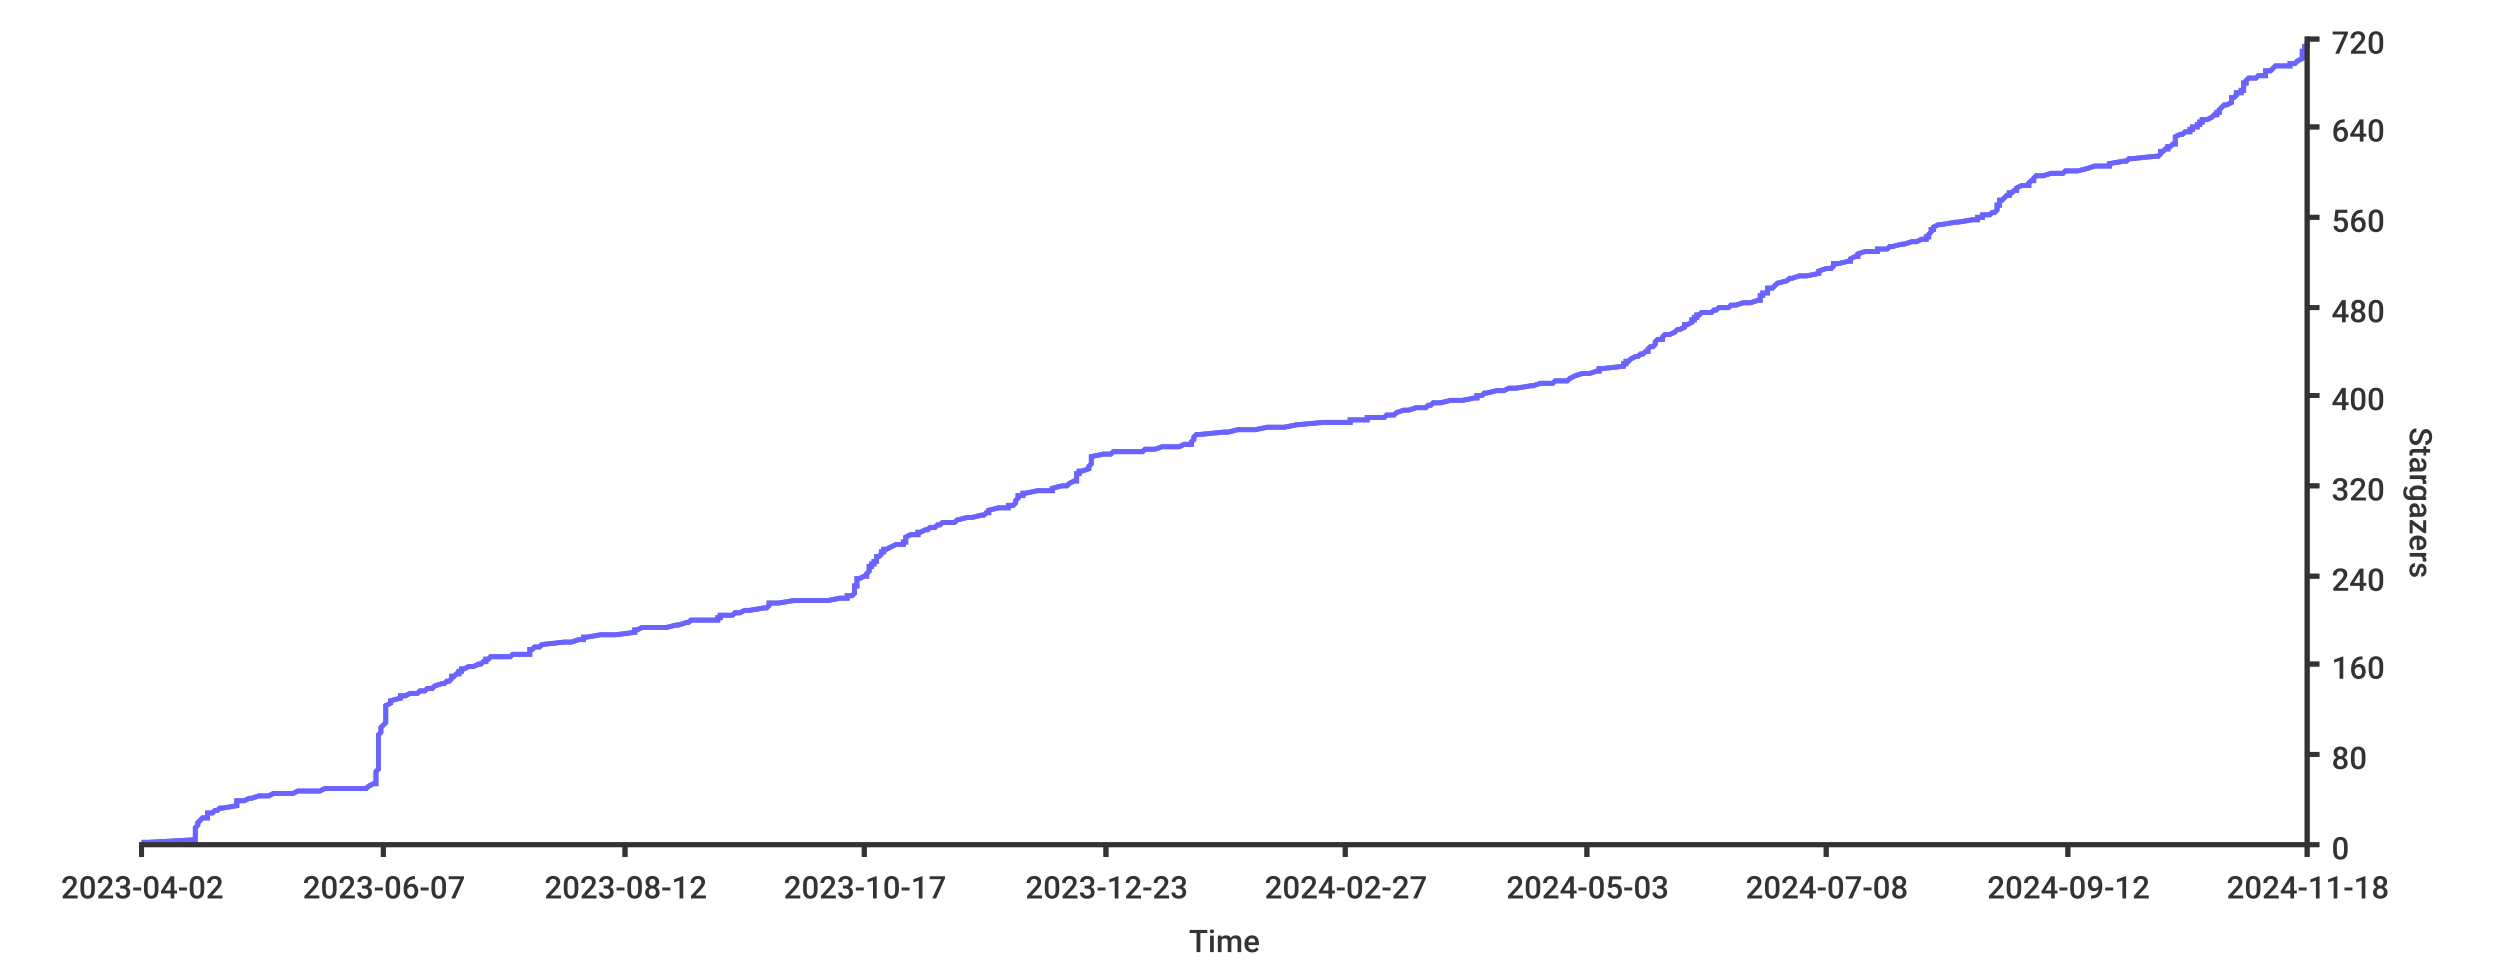
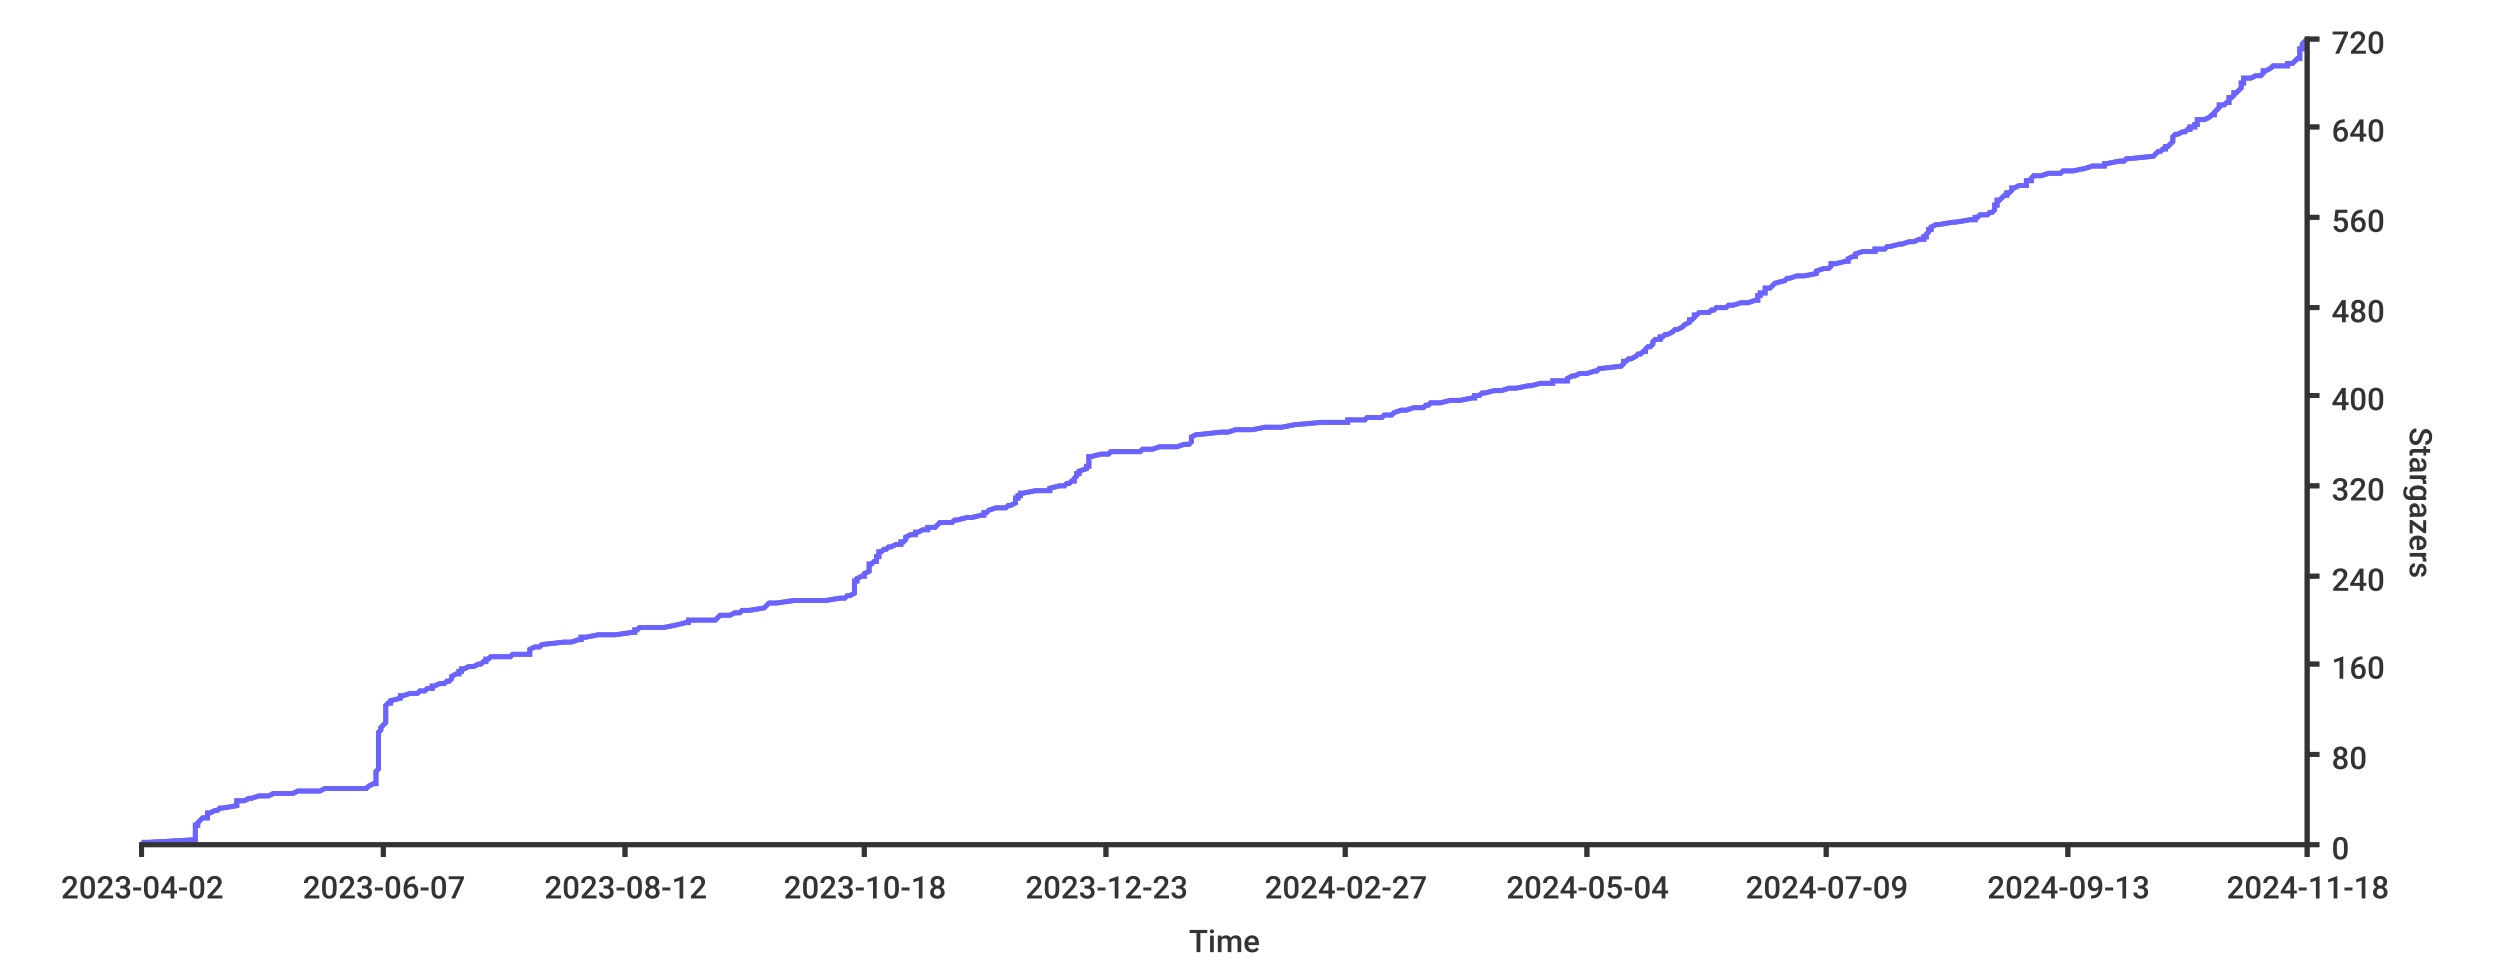
<svg xmlns="http://www.w3.org/2000/svg" width="1024px" height="400px">
  <style type="text/css">
path { fill: none; stroke: rgb(51,51,51); }
path.series { stroke: #6b63ff; }
rect.background { fill: rgb(255,255,255); stroke: none; }

text {
	stroke-width: 0;
	stroke: none;
	fill: rgba(51,51,51,1.0);
	font-size: 12.8px;
	font-family: 'Roboto Medium', sans-serif;
}
</style>
-   <rect y="0" width="1024px" height="400px" class="background" rx="8" x="0" />
+   <rect rx="8" x="0" y="0" width="1024px" height="400px" class="background" />
  <rect height="400px" class="background" rx="8" x="0" y="0" width="1024px" />
-   <path stroke-width="2" class="series" d="M 58 345 L 61 345 L 79 344 L 80 344 L 80 343 L 80 343 L 80 342 L 80 342 L 80 341 L 80 341 L 80 340 L 80 340 L 80 340 L 80 339 L 80 339 L 81 338 L 81 338 L 81 337 L 81 337 L 82 336 L 82 336 L 83 335 L 84 335 L 85 335 L 85 334 L 85 334 L 85 333 L 87 333 L 88 332 L 89 332 L 90 331 L 91 331 L 97 330 L 97 330 L 97 329 L 97 329 L 97 329 L 97 328 L 100 328 L 102 327 L 103 327 L 106 326 L 110 326 L 112 325 L 120 325 L 122 324 L 127 324 L 131 324 L 133 323 L 150 323 L 151 322 L 151 322 L 153 321 L 154 321 L 154 320 L 154 320 L 154 319 L 154 319 L 154 318 L 154 318 L 154 318 L 154 317 L 154 317 L 154 316 L 154 316 L 155 315 L 155 315 L 155 314 L 155 314 L 155 313 L 155 313 L 155 313 L 155 312 L 155 312 L 155 311 L 155 311 L 155 310 L 155 310 L 155 309 L 155 309 L 155 308 L 155 308 L 155 307 L 155 307 L 155 307 L 155 306 L 155 306 L 155 305 L 155 305 L 155 304 L 155 304 L 155 303 L 155 303 L 155 302 L 155 302 L 155 302 L 155 301 L 155 301 L 156 300 L 156 300 L 156 299 L 156 299 L 156 298 L 156 298 L 157 297 L 157 297 L 158 296 L 158 296 L 158 296 L 158 295 L 158 295 L 158 294 L 158 294 L 158 293 L 158 293 L 158 292 L 158 292 L 158 291 L 158 291 L 158 291 L 158 290 L 158 290 L 158 289 L 158 289 L 160 288 L 160 288 L 160 287 L 160 287 L 164 286 L 164 286 L 164 285 L 166 285 L 166 285 L 168 284 L 171 284 L 172 283 L 174 283 L 175 282 L 177 282 L 178 281 L 178 281 L 181 280 L 181 280 L 182 280 L 183 279 L 184 279 L 185 278 L 185 278 L 185 277 L 186 277 L 187 276 L 188 276 L 188 275 L 189 275 L 189 274 L 190 274 L 190 274 L 192 273 L 194 273 L 196 272 L 197 272 L 198 271 L 199 271 L 199 270 L 200 270 L 201 269 L 209 269 L 209 269 L 210 268 L 217 268 L 217 267 L 217 267 L 217 266 L 218 266 L 219 265 L 221 265 L 222 264 L 222 264 L 231 263 L 232 263 L 234 263 L 237 262 L 239 262 L 239 261 L 240 261 L 246 260 L 252 260 L 260 259 L 260 259 L 260 258 L 261 258 L 261 258 L 263 257 L 273 257 L 277 256 L 278 256 L 281 255 L 282 255 L 283 254 L 294 254 L 294 253 L 295 253 L 295 252 L 297 252 L 300 252 L 301 251 L 303 251 L 305 250 L 307 250 L 313 249 L 314 249 L 315 248 L 315 248 L 315 247 L 315 247 L 319 247 L 325 246 L 339 246 L 344 245 L 347 245 L 347 244 L 349 244 L 350 243 L 350 243 L 350 242 L 350 242 L 350 241 L 350 241 L 350 241 L 350 240 L 351 240 L 351 239 L 351 239 L 351 238 L 351 238 L 351 237 L 352 237 L 354 236 L 354 236 L 355 236 L 355 235 L 355 235 L 356 234 L 356 234 L 356 233 L 356 233 L 356 232 L 357 232 L 357 231 L 358 231 L 358 230 L 359 230 L 359 230 L 359 229 L 359 229 L 359 228 L 360 228 L 361 227 L 361 227 L 361 226 L 362 226 L 362 225 L 362 225 L 363 225 L 365 224 L 365 224 L 367 223 L 370 223 L 370 222 L 371 222 L 371 221 L 371 221 L 371 220 L 371 220 L 373 219 L 374 219 L 376 219 L 376 218 L 377 218 L 379 217 L 380 217 L 381 216 L 383 216 L 384 215 L 385 215 L 386 214 L 386 214 L 391 214 L 392 213 L 392 213 L 396 212 L 398 212 L 402 211 L 403 211 L 404 210 L 405 210 L 405 209 L 405 209 L 409 208 L 411 208 L 413 208 L 413 207 L 415 207 L 416 206 L 416 206 L 416 205 L 416 205 L 417 204 L 417 204 L 417 203 L 419 203 L 419 203 L 419 202 L 420 202 L 425 201 L 431 201 L 431 200 L 431 200 L 435 199 L 437 199 L 438 198 L 438 198 L 440 197 L 441 197 L 441 197 L 441 196 L 441 196 L 441 195 L 441 195 L 441 194 L 442 194 L 442 193 L 443 193 L 446 192 L 446 192 L 446 192 L 446 191 L 446 191 L 447 190 L 447 190 L 447 189 L 447 189 L 447 188 L 447 188 L 447 187 L 447 187 L 452 186 L 455 186 L 455 186 L 456 185 L 468 185 L 469 184 L 473 184 L 476 183 L 483 183 L 485 182 L 488 182 L 488 181 L 488 181 L 488 181 L 489 180 L 489 180 L 489 179 L 489 179 L 490 178 L 491 178 L 501 177 L 503 177 L 507 176 L 514 176 L 519 175 L 523 175 L 526 175 L 531 174 L 531 174 L 542 173 L 553 173 L 553 172 L 560 172 L 560 171 L 567 171 L 568 170 L 571 170 L 571 170 L 572 169 L 572 169 L 575 168 L 577 168 L 580 167 L 584 167 L 585 166 L 586 166 L 587 165 L 590 165 L 594 164 L 595 164 L 599 164 L 604 163 L 605 163 L 605 162 L 607 162 L 608 161 L 609 161 L 613 160 L 616 160 L 618 159 L 621 159 L 621 159 L 627 158 L 628 158 L 631 157 L 636 157 L 637 156 L 642 156 L 643 155 L 643 155 L 645 154 L 645 154 L 648 153 L 648 153 L 651 153 L 654 152 L 655 152 L 655 151 L 656 151 L 665 150 L 665 150 L 665 149 L 666 149 L 666 148 L 667 148 L 667 148 L 668 147 L 668 147 L 670 146 L 671 146 L 672 145 L 673 145 L 674 144 L 675 144 L 675 143 L 675 143 L 676 142 L 677 142 L 677 142 L 678 141 L 678 141 L 678 140 L 678 140 L 679 139 L 681 139 L 681 138 L 681 138 L 682 137 L 683 137 L 684 137 L 686 136 L 686 136 L 687 135 L 688 135 L 690 134 L 690 134 L 690 133 L 691 133 L 693 132 L 693 132 L 693 131 L 694 131 L 694 131 L 694 130 L 695 130 L 695 129 L 696 129 L 697 128 L 701 128 L 702 127 L 703 127 L 704 126 L 706 126 L 708 126 L 709 125 L 711 125 L 714 124 L 717 124 L 720 123 L 721 123 L 721 122 L 721 122 L 721 121 L 722 121 L 722 120 L 722 120 L 724 120 L 724 119 L 724 119 L 724 118 L 726 118 L 727 117 L 727 117 L 728 116 L 728 116 L 732 115 L 732 115 L 732 115 L 733 114 L 734 114 L 737 113 L 740 113 L 745 112 L 745 112 L 745 111 L 745 111 L 748 110 L 750 110 L 751 109 L 751 109 L 751 109 L 751 108 L 753 108 L 757 107 L 758 107 L 758 106 L 758 106 L 760 105 L 761 105 L 761 104 L 761 104 L 761 104 L 764 103 L 769 103 L 769 102 L 773 102 L 774 101 L 775 101 L 779 100 L 780 100 L 783 99 L 785 99 L 787 98 L 789 98 L 789 98 L 789 97 L 790 97 L 790 96 L 790 96 L 791 95 L 791 95 L 791 94 L 792 94 L 792 93 L 792 93 L 794 92 L 795 92 L 795 92 L 801 91 L 802 91 L 808 90 L 810 90 L 810 89 L 812 89 L 812 88 L 815 88 L 816 87 L 817 87 L 817 87 L 818 86 L 818 86 L 818 85 L 818 85 L 818 84 L 819 84 L 819 83 L 819 83 L 819 82 L 820 82 L 820 82 L 821 81 L 821 81 L 822 80 L 823 80 L 823 79 L 824 79 L 825 78 L 826 78 L 826 77 L 826 77 L 828 76 L 831 76 L 831 76 L 831 75 L 831 75 L 832 74 L 833 74 L 833 73 L 833 73 L 834 72 L 837 72 L 840 71 L 843 71 L 845 71 L 846 70 L 851 70 L 855 69 L 855 69 L 858 68 L 864 68 L 864 67 L 864 67 L 870 66 L 871 66 L 872 65 L 873 65 L 873 65 L 883 64 L 884 64 L 885 63 L 885 63 L 885 62 L 886 62 L 887 61 L 888 61 L 888 60 L 889 60 L 889 60 L 890 59 L 891 59 L 891 58 L 891 58 L 891 57 L 891 57 L 891 56 L 891 56 L 893 55 L 894 55 L 895 54 L 896 54 L 897 54 L 897 53 L 898 53 L 898 52 L 900 52 L 900 51 L 901 51 L 901 50 L 902 50 L 902 49 L 904 49 L 904 49 L 906 48 L 906 48 L 907 47 L 908 47 L 908 46 L 909 46 L 909 45 L 909 45 L 910 44 L 910 44 L 911 43 L 912 43 L 912 43 L 914 42 L 914 42 L 914 41 L 914 41 L 914 40 L 915 40 L 916 39 L 916 39 L 916 38 L 918 38 L 918 38 L 918 37 L 919 37 L 919 36 L 919 36 L 919 35 L 919 35 L 919 34 L 920 34 L 920 33 L 920 33 L 921 32 L 921 32 L 924 32 L 925 31 L 928 31 L 928 30 L 928 30 L 928 29 L 930 29 L 931 28 L 931 28 L 932 27 L 935 27 L 938 27 L 938 26 L 940 26 L 941 25 L 941 25 L 943 24 L 943 24 L 943 23 L 943 23 L 943 22 L 943 22 L 943 21 L 943 21 L 944 21 L 944 20 L 944 20 L 944 19 L 945 19 L 945 18 L 945 18 L 945 17 L 945 17" />
-   <path stroke-width="2" class="series" d="M 58 345 L 61 345 L 79 344 L 80 344 L 80 343 L 80 343 L 80 342 L 80 342 L 80 341 L 80 341 L 80 340 L 80 340 L 80 340 L 80 339 L 80 339 L 81 338 L 81 338 L 81 337 L 81 337 L 82 336 L 82 336 L 83 335 L 84 335 L 85 335 L 85 334 L 85 334 L 85 333 L 87 333 L 88 332 L 89 332 L 90 331 L 91 331 L 97 330 L 97 330 L 97 329 L 97 329 L 97 329 L 97 328 L 100 328 L 102 327 L 103 327 L 106 326 L 110 326 L 112 325 L 120 325 L 122 324 L 127 324 L 131 324 L 133 323 L 150 323 L 151 322 L 151 322 L 153 321 L 154 321 L 154 320 L 154 320 L 154 319 L 154 319 L 154 318 L 154 318 L 154 318 L 154 317 L 154 317 L 154 316 L 154 316 L 155 315 L 155 315 L 155 314 L 155 314 L 155 313 L 155 313 L 155 313 L 155 312 L 155 312 L 155 311 L 155 311 L 155 310 L 155 310 L 155 309 L 155 309 L 155 308 L 155 308 L 155 307 L 155 307 L 155 307 L 155 306 L 155 306 L 155 305 L 155 305 L 155 304 L 155 304 L 155 303 L 155 303 L 155 302 L 155 302 L 155 302 L 155 301 L 155 301 L 156 300 L 156 300 L 156 299 L 156 299 L 156 298 L 156 298 L 157 297 L 157 297 L 158 296 L 158 296 L 158 296 L 158 295 L 158 295 L 158 294 L 158 294 L 158 293 L 158 293 L 158 292 L 158 292 L 158 291 L 158 291 L 158 291 L 158 290 L 158 290 L 158 289 L 158 289 L 160 288 L 160 288 L 160 287 L 160 287 L 164 286 L 164 286 L 164 285 L 166 285 L 166 285 L 168 284 L 171 284 L 172 283 L 174 283 L 175 282 L 177 282 L 178 281 L 178 281 L 181 280 L 181 280 L 182 280 L 183 279 L 184 279 L 185 278 L 185 278 L 185 277 L 186 277 L 187 276 L 188 276 L 188 275 L 189 275 L 189 274 L 190 274 L 190 274 L 192 273 L 194 273 L 196 272 L 197 272 L 198 271 L 199 271 L 199 270 L 200 270 L 201 269 L 209 269 L 209 269 L 210 268 L 217 268 L 217 267 L 217 267 L 217 266 L 218 266 L 219 265 L 221 265 L 222 264 L 222 264 L 231 263 L 232 263 L 234 263 L 237 262 L 239 262 L 239 261 L 240 261 L 246 260 L 252 260 L 260 259 L 260 259 L 260 258 L 261 258 L 261 258 L 263 257 L 273 257 L 277 256 L 278 256 L 281 255 L 282 255 L 283 254 L 294 254 L 294 253 L 295 253 L 295 252 L 297 252 L 300 252 L 301 251 L 303 251 L 305 250 L 307 250 L 313 249 L 314 249 L 315 248 L 315 248 L 315 247 L 315 247 L 319 247 L 325 246 L 339 246 L 344 245 L 347 245 L 347 244 L 349 244 L 350 243 L 350 243 L 350 242 L 350 242 L 350 241 L 350 241 L 350 241 L 350 240 L 351 240 L 351 239 L 351 239 L 351 238 L 351 238 L 351 237 L 352 237 L 354 236 L 354 236 L 355 236 L 355 235 L 355 235 L 356 234 L 356 234 L 356 233 L 356 233 L 356 232 L 357 232 L 357 231 L 358 231 L 358 230 L 359 230 L 359 230 L 359 229 L 359 229 L 359 228 L 360 228 L 361 227 L 361 227 L 361 226 L 362 226 L 362 225 L 362 225 L 363 225 L 365 224 L 365 224 L 367 223 L 370 223 L 370 222 L 371 222 L 371 221 L 371 221 L 371 220 L 371 220 L 373 219 L 374 219 L 376 219 L 376 218 L 377 218 L 379 217 L 380 217 L 381 216 L 383 216 L 384 215 L 385 215 L 386 214 L 386 214 L 391 214 L 392 213 L 392 213 L 396 212 L 398 212 L 402 211 L 403 211 L 404 210 L 405 210 L 405 209 L 405 209 L 409 208 L 411 208 L 413 208 L 413 207 L 415 207 L 416 206 L 416 206 L 416 205 L 416 205 L 417 204 L 417 204 L 417 203 L 419 203 L 419 203 L 419 202 L 420 202 L 425 201 L 431 201 L 431 200 L 431 200 L 435 199 L 437 199 L 438 198 L 438 198 L 440 197 L 441 197 L 441 197 L 441 196 L 441 196 L 441 195 L 441 195 L 441 194 L 442 194 L 442 193 L 443 193 L 446 192 L 446 192 L 446 192 L 446 191 L 446 191 L 447 190 L 447 190 L 447 189 L 447 189 L 447 188 L 447 188 L 447 187 L 447 187 L 452 186 L 455 186 L 455 186 L 456 185 L 468 185 L 469 184 L 473 184 L 476 183 L 483 183 L 485 182 L 488 182 L 488 181 L 488 181 L 488 181 L 489 180 L 489 180 L 489 179 L 489 179 L 490 178 L 491 178 L 501 177 L 503 177 L 507 176 L 514 176 L 519 175 L 523 175 L 526 175 L 531 174 L 531 174 L 542 173 L 553 173 L 553 172 L 560 172 L 560 171 L 567 171 L 568 170 L 571 170 L 571 170 L 572 169 L 572 169 L 575 168 L 577 168 L 580 167 L 584 167 L 585 166 L 586 166 L 587 165 L 590 165 L 594 164 L 595 164 L 599 164 L 604 163 L 605 163 L 605 162 L 607 162 L 608 161 L 609 161 L 613 160 L 616 160 L 618 159 L 621 159 L 621 159 L 627 158 L 628 158 L 631 157 L 636 157 L 637 156 L 642 156 L 643 155 L 643 155 L 645 154 L 645 154 L 648 153 L 648 153 L 651 153 L 654 152 L 655 152 L 655 151 L 656 151 L 665 150 L 665 150 L 665 149 L 666 149 L 666 148 L 667 148 L 667 148 L 668 147 L 668 147 L 670 146 L 671 146 L 672 145 L 673 145 L 674 144 L 675 144 L 675 143 L 675 143 L 676 142 L 677 142 L 677 142 L 678 141 L 678 141 L 678 140 L 678 140 L 679 139 L 681 139 L 681 138 L 681 138 L 682 137 L 683 137 L 684 137 L 686 136 L 686 136 L 687 135 L 688 135 L 690 134 L 690 134 L 690 133 L 691 133 L 693 132 L 693 132 L 693 131 L 694 131 L 694 131 L 694 130 L 695 130 L 695 129 L 696 129 L 697 128 L 701 128 L 702 127 L 703 127 L 704 126 L 706 126 L 708 126 L 709 125 L 711 125 L 714 124 L 717 124 L 720 123 L 721 123 L 721 122 L 721 122 L 721 121 L 722 121 L 722 120 L 722 120 L 724 120 L 724 119 L 724 119 L 724 118 L 726 118 L 727 117 L 727 117 L 728 116 L 728 116 L 732 115 L 732 115 L 732 115 L 733 114 L 734 114 L 737 113 L 740 113 L 745 112 L 745 112 L 745 111 L 745 111 L 748 110 L 750 110 L 751 109 L 751 109 L 751 109 L 751 108 L 753 108 L 757 107 L 758 107 L 758 106 L 758 106 L 760 105 L 761 105 L 761 104 L 761 104 L 761 104 L 764 103 L 769 103 L 769 102 L 773 102 L 774 101 L 775 101 L 779 100 L 780 100 L 783 99 L 785 99 L 787 98 L 789 98 L 789 98 L 789 97 L 790 97 L 790 96 L 790 96 L 791 95 L 791 95 L 791 94 L 792 94 L 792 93 L 792 93 L 794 92 L 795 92 L 795 92 L 801 91 L 802 91 L 808 90 L 810 90 L 810 89 L 812 89 L 812 88 L 815 88 L 816 87 L 817 87 L 817 87 L 818 86 L 818 86 L 818 85 L 818 85 L 818 84 L 819 84 L 819 83 L 819 83 L 819 82 L 820 82 L 820 82 L 821 81 L 821 81 L 822 80 L 823 80 L 823 79 L 824 79 L 825 78 L 826 78 L 826 77 L 826 77 L 828 76 L 831 76 L 831 76 L 831 75 L 831 75 L 832 74 L 833 74 L 833 73 L 833 73 L 834 72 L 837 72 L 840 71 L 843 71 L 845 71 L 846 70 L 851 70 L 855 69 L 855 69 L 858 68 L 864 68 L 864 67 L 864 67 L 870 66 L 871 66 L 872 65 L 873 65 L 873 65 L 883 64 L 884 64 L 885 63 L 885 63 L 885 62 L 886 62 L 887 61 L 888 61 L 888 60 L 889 60 L 889 60 L 890 59 L 891 59 L 891 58 L 891 58 L 891 57 L 891 57 L 891 56 L 891 56 L 893 55 L 894 55 L 895 54 L 896 54 L 897 54 L 897 53 L 898 53 L 898 52 L 900 52 L 900 51 L 901 51 L 901 50 L 902 50 L 902 49 L 904 49 L 904 49 L 906 48 L 906 48 L 907 47 L 908 47 L 908 46 L 909 46 L 909 45 L 909 45 L 910 44 L 910 44 L 911 43 L 912 43 L 912 43 L 914 42 L 914 42 L 914 41 L 914 41 L 914 40 L 915 40 L 916 39 L 916 39 L 916 38 L 918 38 L 918 38 L 918 37 L 919 37 L 919 36 L 919 36 L 919 35 L 919 35 L 919 34 L 920 34 L 920 33 L 920 33 L 921 32 L 921 32 L 924 32 L 925 31 L 928 31 L 928 30 L 928 30 L 928 29 L 930 29 L 931 28 L 931 28 L 932 27 L 935 27 L 938 27 L 938 26 L 940 26 L 941 25 L 941 25 L 943 24 L 943 24 L 943 23 L 943 23 L 943 22 L 943 22 L 943 21 L 943 21 L 944 21 L 944 20 L 944 20 L 944 19 L 945 19 L 945 18 L 945 18 L 945 17 L 945 17" />
+   <path class="series" d="M 58 345 L 61 345 L 79 344 L 80 344 L 80 343 L 80 343 L 80 342 L 80 342 L 80 341 L 80 341 L 80 340 L 80 340 L 80 340 L 80 339 L 80 339 L 80 338 L 81 338 L 81 337 L 81 337 L 82 336 L 82 336 L 83 335 L 84 335 L 85 335 L 85 334 L 85 334 L 85 333 L 86 333 L 88 332 L 89 332 L 90 331 L 91 331 L 97 330 L 97 330 L 97 329 L 97 329 L 97 329 L 97 328 L 100 328 L 102 327 L 103 327 L 106 326 L 110 326 L 112 325 L 120 325 L 122 324 L 127 324 L 131 324 L 133 323 L 150 323 L 151 322 L 151 322 L 153 321 L 154 321 L 154 320 L 154 320 L 154 319 L 154 319 L 154 318 L 154 318 L 154 318 L 154 317 L 154 317 L 154 316 L 154 316 L 155 315 L 155 315 L 155 314 L 155 314 L 155 313 L 155 313 L 155 313 L 155 312 L 155 312 L 155 311 L 155 311 L 155 310 L 155 310 L 155 309 L 155 309 L 155 308 L 155 308 L 155 307 L 155 307 L 155 307 L 155 306 L 155 306 L 155 305 L 155 305 L 155 304 L 155 304 L 155 303 L 155 303 L 155 302 L 155 302 L 155 302 L 155 301 L 155 301 L 155 300 L 155 300 L 156 299 L 156 299 L 156 298 L 156 298 L 157 297 L 157 297 L 158 296 L 158 296 L 158 296 L 158 295 L 158 295 L 158 294 L 158 294 L 158 293 L 158 293 L 158 292 L 158 292 L 158 291 L 158 291 L 158 291 L 158 290 L 158 290 L 158 289 L 158 289 L 159 288 L 160 288 L 160 287 L 160 287 L 164 286 L 164 286 L 164 285 L 165 285 L 165 285 L 168 284 L 171 284 L 172 283 L 174 283 L 175 282 L 177 282 L 177 281 L 178 281 L 180 280 L 181 280 L 182 280 L 183 279 L 184 279 L 185 278 L 185 278 L 185 277 L 185 277 L 187 276 L 188 276 L 188 275 L 189 275 L 189 274 L 189 274 L 190 274 L 192 273 L 194 273 L 196 272 L 197 272 L 198 271 L 199 271 L 199 270 L 200 270 L 201 269 L 209 269 L 209 269 L 210 268 L 217 268 L 217 267 L 217 267 L 217 266 L 217 266 L 219 265 L 221 265 L 222 264 L 222 264 L 231 263 L 232 263 L 234 263 L 237 262 L 238 262 L 238 261 L 240 261 L 245 260 L 252 260 L 259 259 L 260 259 L 260 258 L 260 258 L 261 258 L 262 257 L 272 257 L 277 256 L 277 256 L 281 255 L 282 255 L 282 254 L 293 254 L 294 253 L 294 253 L 295 252 L 296 252 L 299 252 L 301 251 L 303 251 L 304 250 L 307 250 L 313 249 L 313 249 L 314 248 L 314 248 L 315 247 L 315 247 L 318 247 L 325 246 L 338 246 L 344 245 L 346 245 L 347 244 L 348 244 L 350 243 L 350 243 L 350 242 L 350 242 L 350 241 L 350 241 L 350 241 L 350 240 L 350 240 L 350 239 L 350 239 L 350 238 L 351 238 L 351 237 L 351 237 L 353 236 L 354 236 L 354 236 L 354 235 L 354 235 L 356 234 L 356 234 L 356 233 L 356 233 L 356 232 L 356 232 L 356 231 L 357 231 L 358 230 L 358 230 L 359 230 L 359 229 L 359 229 L 359 228 L 360 228 L 360 227 L 360 227 L 360 226 L 361 226 L 362 225 L 362 225 L 363 225 L 364 224 L 365 224 L 367 223 L 369 223 L 369 222 L 370 222 L 371 221 L 371 221 L 371 220 L 371 220 L 373 219 L 373 219 L 375 219 L 375 218 L 376 218 L 378 217 L 380 217 L 380 216 L 383 216 L 384 215 L 384 215 L 385 214 L 385 214 L 390 214 L 391 213 L 392 213 L 396 212 L 398 212 L 402 211 L 403 211 L 403 210 L 404 210 L 405 209 L 405 209 L 408 208 L 411 208 L 412 208 L 413 207 L 414 207 L 416 206 L 416 206 L 416 205 L 416 205 L 416 204 L 417 204 L 417 203 L 418 203 L 418 203 L 418 202 L 419 202 L 424 201 L 430 201 L 430 200 L 430 200 L 434 199 L 436 199 L 437 198 L 438 198 L 439 197 L 440 197 L 440 197 L 440 196 L 440 196 L 441 195 L 441 195 L 441 194 L 442 194 L 442 193 L 442 193 L 445 192 L 445 192 L 445 192 L 445 191 L 446 191 L 446 190 L 446 190 L 446 189 L 446 189 L 446 188 L 446 188 L 446 187 L 447 187 L 451 186 L 454 186 L 454 186 L 455 185 L 467 185 L 468 184 L 472 184 L 475 183 L 482 183 L 485 182 L 487 182 L 488 181 L 488 181 L 488 181 L 488 180 L 488 180 L 488 179 L 488 179 L 490 178 L 491 178 L 500 177 L 503 177 L 506 176 L 513 176 L 518 175 L 522 175 L 525 175 L 530 174 L 530 174 L 541 173 L 552 173 L 552 172 L 559 172 L 560 171 L 566 171 L 567 170 L 570 170 L 570 170 L 571 169 L 571 169 L 574 168 L 576 168 L 579 167 L 583 167 L 584 166 L 585 166 L 586 165 L 590 165 L 594 164 L 594 164 L 598 164 L 603 163 L 604 163 L 604 162 L 606 162 L 607 161 L 608 161 L 612 160 L 615 160 L 618 159 L 620 159 L 621 159 L 626 158 L 627 158 L 631 157 L 636 157 L 636 156 L 642 156 L 642 155 L 642 155 L 644 154 L 645 154 L 647 153 L 647 153 L 650 153 L 653 152 L 654 152 L 655 151 L 655 151 L 664 150 L 664 150 L 665 149 L 665 149 L 665 148 L 666 148 L 666 148 L 667 147 L 668 147 L 670 146 L 670 146 L 671 145 L 672 145 L 673 144 L 674 144 L 674 143 L 674 143 L 675 142 L 676 142 L 676 142 L 677 141 L 677 141 L 677 140 L 677 140 L 678 139 L 680 139 L 680 138 L 681 138 L 682 137 L 682 137 L 683 137 L 685 136 L 685 136 L 686 135 L 687 135 L 689 134 L 689 134 L 690 133 L 690 133 L 692 132 L 692 132 L 692 131 L 693 131 L 693 131 L 694 130 L 694 130 L 694 129 L 695 129 L 696 128 L 700 128 L 701 127 L 702 127 L 703 126 L 705 126 L 707 126 L 708 125 L 710 125 L 713 124 L 716 124 L 719 123 L 720 123 L 720 122 L 720 122 L 720 121 L 721 121 L 721 120 L 722 120 L 723 120 L 723 119 L 723 119 L 723 118 L 725 118 L 726 117 L 726 117 L 727 116 L 727 116 L 731 115 L 731 115 L 731 115 L 732 114 L 733 114 L 736 113 L 739 113 L 744 112 L 744 112 L 744 111 L 744 111 L 747 110 L 749 110 L 750 109 L 750 109 L 750 109 L 750 108 L 752 108 L 756 107 L 757 107 L 757 106 L 757 106 L 759 105 L 760 105 L 760 104 L 760 104 L 760 104 L 763 103 L 768 103 L 768 102 L 772 102 L 773 101 L 774 101 L 778 100 L 779 100 L 782 99 L 784 99 L 786 98 L 788 98 L 788 98 L 788 97 L 789 97 L 789 96 L 789 96 L 790 95 L 790 95 L 790 94 L 791 94 L 791 93 L 791 93 L 793 92 L 794 92 L 794 92 L 800 91 L 801 91 L 807 90 L 809 90 L 809 89 L 810 89 L 811 88 L 814 88 L 815 87 L 816 87 L 816 87 L 817 86 L 817 86 L 817 85 L 817 85 L 817 84 L 818 84 L 818 83 L 818 83 L 818 82 L 819 82 L 819 82 L 820 81 L 820 81 L 821 80 L 822 80 L 822 79 L 823 79 L 824 78 L 824 78 L 824 77 L 825 77 L 827 76 L 830 76 L 830 76 L 830 75 L 830 75 L 830 74 L 832 74 L 832 73 L 832 73 L 833 72 L 836 72 L 839 71 L 842 71 L 844 71 L 845 70 L 849 70 L 854 69 L 854 69 L 857 68 L 862 68 L 862 67 L 863 67 L 868 66 L 870 66 L 871 65 L 871 65 L 872 65 L 882 64 L 882 64 L 883 63 L 883 63 L 884 62 L 885 62 L 886 61 L 887 61 L 887 60 L 888 60 L 888 60 L 889 59 L 889 59 L 890 58 L 890 58 L 890 57 L 890 57 L 890 56 L 890 56 L 891 55 L 892 55 L 894 54 L 895 54 L 895 54 L 896 53 L 897 53 L 897 52 L 899 52 L 899 51 L 900 51 L 900 50 L 900 50 L 900 49 L 903 49 L 903 49 L 905 48 L 905 48 L 906 47 L 907 47 L 907 46 L 907 46 L 908 45 L 908 45 L 909 44 L 909 44 L 909 43 L 911 43 L 911 43 L 912 42 L 913 42 L 913 41 L 913 41 L 913 40 L 914 40 L 915 39 L 915 39 L 915 38 L 916 38 L 916 38 L 917 37 L 917 37 L 918 36 L 918 36 L 918 35 L 918 35 L 918 34 L 919 34 L 919 33 L 919 33 L 919 32 L 919 32 L 922 32 L 924 31 L 926 31 L 927 30 L 927 30 L 927 29 L 928 29 L 930 28 L 930 28 L 931 27 L 934 27 L 937 27 L 937 26 L 939 26 L 940 25 L 940 25 L 941 24 L 942 24 L 942 23 L 942 23 L 942 22 L 942 22 L 942 21 L 942 21 L 942 21 L 942 20 L 943 20 L 943 19 L 943 19 L 943 18 L 943 18 L 944 17 L 944 17 L 945 16 L 945 16 L 945 16" stroke-width="2" />
+   <path stroke-width="2" class="series" d="M 58 345 L 61 345 L 79 344 L 80 344 L 80 343 L 80 343 L 80 342 L 80 342 L 80 341 L 80 341 L 80 340 L 80 340 L 80 340 L 80 339 L 80 339 L 80 338 L 81 338 L 81 337 L 81 337 L 82 336 L 82 336 L 83 335 L 84 335 L 85 335 L 85 334 L 85 334 L 85 333 L 86 333 L 88 332 L 89 332 L 90 331 L 91 331 L 97 330 L 97 330 L 97 329 L 97 329 L 97 329 L 97 328 L 100 328 L 102 327 L 103 327 L 106 326 L 110 326 L 112 325 L 120 325 L 122 324 L 127 324 L 131 324 L 133 323 L 150 323 L 151 322 L 151 322 L 153 321 L 154 321 L 154 320 L 154 320 L 154 319 L 154 319 L 154 318 L 154 318 L 154 318 L 154 317 L 154 317 L 154 316 L 154 316 L 155 315 L 155 315 L 155 314 L 155 314 L 155 313 L 155 313 L 155 313 L 155 312 L 155 312 L 155 311 L 155 311 L 155 310 L 155 310 L 155 309 L 155 309 L 155 308 L 155 308 L 155 307 L 155 307 L 155 307 L 155 306 L 155 306 L 155 305 L 155 305 L 155 304 L 155 304 L 155 303 L 155 303 L 155 302 L 155 302 L 155 302 L 155 301 L 155 301 L 155 300 L 155 300 L 156 299 L 156 299 L 156 298 L 156 298 L 157 297 L 157 297 L 158 296 L 158 296 L 158 296 L 158 295 L 158 295 L 158 294 L 158 294 L 158 293 L 158 293 L 158 292 L 158 292 L 158 291 L 158 291 L 158 291 L 158 290 L 158 290 L 158 289 L 158 289 L 159 288 L 160 288 L 160 287 L 160 287 L 164 286 L 164 286 L 164 285 L 165 285 L 165 285 L 168 284 L 171 284 L 172 283 L 174 283 L 175 282 L 177 282 L 177 281 L 178 281 L 180 280 L 181 280 L 182 280 L 183 279 L 184 279 L 185 278 L 185 278 L 185 277 L 185 277 L 187 276 L 188 276 L 188 275 L 189 275 L 189 274 L 189 274 L 190 274 L 192 273 L 194 273 L 196 272 L 197 272 L 198 271 L 199 271 L 199 270 L 200 270 L 201 269 L 209 269 L 209 269 L 210 268 L 217 268 L 217 267 L 217 267 L 217 266 L 217 266 L 219 265 L 221 265 L 222 264 L 222 264 L 231 263 L 232 263 L 234 263 L 237 262 L 238 262 L 238 261 L 240 261 L 245 260 L 252 260 L 259 259 L 260 259 L 260 258 L 260 258 L 261 258 L 262 257 L 272 257 L 277 256 L 277 256 L 281 255 L 282 255 L 282 254 L 293 254 L 294 253 L 294 253 L 295 252 L 296 252 L 299 252 L 301 251 L 303 251 L 304 250 L 307 250 L 313 249 L 313 249 L 314 248 L 314 248 L 315 247 L 315 247 L 318 247 L 325 246 L 338 246 L 344 245 L 346 245 L 347 244 L 348 244 L 350 243 L 350 243 L 350 242 L 350 242 L 350 241 L 350 241 L 350 241 L 350 240 L 350 240 L 350 239 L 350 239 L 350 238 L 351 238 L 351 237 L 351 237 L 353 236 L 354 236 L 354 236 L 354 235 L 354 235 L 356 234 L 356 234 L 356 233 L 356 233 L 356 232 L 356 232 L 356 231 L 357 231 L 358 230 L 358 230 L 359 230 L 359 229 L 359 229 L 359 228 L 360 228 L 360 227 L 360 227 L 360 226 L 361 226 L 362 225 L 362 225 L 363 225 L 364 224 L 365 224 L 367 223 L 369 223 L 369 222 L 370 222 L 371 221 L 371 221 L 371 220 L 371 220 L 373 219 L 373 219 L 375 219 L 375 218 L 376 218 L 378 217 L 380 217 L 380 216 L 383 216 L 384 215 L 384 215 L 385 214 L 385 214 L 390 214 L 391 213 L 392 213 L 396 212 L 398 212 L 402 211 L 403 211 L 403 210 L 404 210 L 405 209 L 405 209 L 408 208 L 411 208 L 412 208 L 413 207 L 414 207 L 416 206 L 416 206 L 416 205 L 416 205 L 416 204 L 417 204 L 417 203 L 418 203 L 418 203 L 418 202 L 419 202 L 424 201 L 430 201 L 430 200 L 430 200 L 434 199 L 436 199 L 437 198 L 438 198 L 439 197 L 440 197 L 440 197 L 440 196 L 440 196 L 441 195 L 441 195 L 441 194 L 442 194 L 442 193 L 442 193 L 445 192 L 445 192 L 445 192 L 445 191 L 446 191 L 446 190 L 446 190 L 446 189 L 446 189 L 446 188 L 446 188 L 446 187 L 447 187 L 451 186 L 454 186 L 454 186 L 455 185 L 467 185 L 468 184 L 472 184 L 475 183 L 482 183 L 485 182 L 487 182 L 488 181 L 488 181 L 488 181 L 488 180 L 488 180 L 488 179 L 488 179 L 490 178 L 491 178 L 500 177 L 503 177 L 506 176 L 513 176 L 518 175 L 522 175 L 525 175 L 530 174 L 530 174 L 541 173 L 552 173 L 552 172 L 559 172 L 560 171 L 566 171 L 567 170 L 570 170 L 570 170 L 571 169 L 571 169 L 574 168 L 576 168 L 579 167 L 583 167 L 584 166 L 585 166 L 586 165 L 590 165 L 594 164 L 594 164 L 598 164 L 603 163 L 604 163 L 604 162 L 606 162 L 607 161 L 608 161 L 612 160 L 615 160 L 618 159 L 620 159 L 621 159 L 626 158 L 627 158 L 631 157 L 636 157 L 636 156 L 642 156 L 642 155 L 642 155 L 644 154 L 645 154 L 647 153 L 647 153 L 650 153 L 653 152 L 654 152 L 655 151 L 655 151 L 664 150 L 664 150 L 665 149 L 665 149 L 665 148 L 666 148 L 666 148 L 667 147 L 668 147 L 670 146 L 670 146 L 671 145 L 672 145 L 673 144 L 674 144 L 674 143 L 674 143 L 675 142 L 676 142 L 676 142 L 677 141 L 677 141 L 677 140 L 677 140 L 678 139 L 680 139 L 680 138 L 681 138 L 682 137 L 682 137 L 683 137 L 685 136 L 685 136 L 686 135 L 687 135 L 689 134 L 689 134 L 690 133 L 690 133 L 692 132 L 692 132 L 692 131 L 693 131 L 693 131 L 694 130 L 694 130 L 694 129 L 695 129 L 696 128 L 700 128 L 701 127 L 702 127 L 703 126 L 705 126 L 707 126 L 708 125 L 710 125 L 713 124 L 716 124 L 719 123 L 720 123 L 720 122 L 720 122 L 720 121 L 721 121 L 721 120 L 722 120 L 723 120 L 723 119 L 723 119 L 723 118 L 725 118 L 726 117 L 726 117 L 727 116 L 727 116 L 731 115 L 731 115 L 731 115 L 732 114 L 733 114 L 736 113 L 739 113 L 744 112 L 744 112 L 744 111 L 744 111 L 747 110 L 749 110 L 750 109 L 750 109 L 750 109 L 750 108 L 752 108 L 756 107 L 757 107 L 757 106 L 757 106 L 759 105 L 760 105 L 760 104 L 760 104 L 760 104 L 763 103 L 768 103 L 768 102 L 772 102 L 773 101 L 774 101 L 778 100 L 779 100 L 782 99 L 784 99 L 786 98 L 788 98 L 788 98 L 788 97 L 789 97 L 789 96 L 789 96 L 790 95 L 790 95 L 790 94 L 791 94 L 791 93 L 791 93 L 793 92 L 794 92 L 794 92 L 800 91 L 801 91 L 807 90 L 809 90 L 809 89 L 810 89 L 811 88 L 814 88 L 815 87 L 816 87 L 816 87 L 817 86 L 817 86 L 817 85 L 817 85 L 817 84 L 818 84 L 818 83 L 818 83 L 818 82 L 819 82 L 819 82 L 820 81 L 820 81 L 821 80 L 822 80 L 822 79 L 823 79 L 824 78 L 824 78 L 824 77 L 825 77 L 827 76 L 830 76 L 830 76 L 830 75 L 830 75 L 830 74 L 832 74 L 832 73 L 832 73 L 833 72 L 836 72 L 839 71 L 842 71 L 844 71 L 845 70 L 849 70 L 854 69 L 854 69 L 857 68 L 862 68 L 862 67 L 863 67 L 868 66 L 870 66 L 871 65 L 871 65 L 872 65 L 882 64 L 882 64 L 883 63 L 883 63 L 884 62 L 885 62 L 886 61 L 887 61 L 887 60 L 888 60 L 888 60 L 889 59 L 889 59 L 890 58 L 890 58 L 890 57 L 890 57 L 890 56 L 890 56 L 891 55 L 892 55 L 894 54 L 895 54 L 895 54 L 896 53 L 897 53 L 897 52 L 899 52 L 899 51 L 900 51 L 900 50 L 900 50 L 900 49 L 903 49 L 903 49 L 905 48 L 905 48 L 906 47 L 907 47 L 907 46 L 907 46 L 908 45 L 908 45 L 909 44 L 909 44 L 909 43 L 911 43 L 911 43 L 912 42 L 913 42 L 913 41 L 913 41 L 913 40 L 914 40 L 915 39 L 915 39 L 915 38 L 916 38 L 916 38 L 917 37 L 917 37 L 918 36 L 918 36 L 918 35 L 918 35 L 918 34 L 919 34 L 919 33 L 919 33 L 919 32 L 919 32 L 922 32 L 924 31 L 926 31 L 927 30 L 927 30 L 927 29 L 928 29 L 930 28 L 930 28 L 931 27 L 934 27 L 937 27 L 937 26 L 939 26 L 940 25 L 940 25 L 941 24 L 942 24 L 942 23 L 942 23 L 942 22 L 942 22 L 942 21 L 942 21 L 942 21 L 942 20 L 943 20 L 943 19 L 943 19 L 943 18 L 943 18 L 944 17 L 944 17 L 945 16 L 945 16 L 945 16" />
  <path stroke-width="2" d="M 945 346 L 945 15" />
  <path stroke-width="2" d="M 945 346 L 945 15" />
  <path stroke-width="2" d="M 945 346 L 950 346" />
  <path d="M 945 346 L 950 346" stroke-width="2" />
-   <text x="955" y="352">0</text>
+   <text y="352" x="955">0</text>
+   <path d="M 945 309 L 950 309" stroke-width="2" />
  <path stroke-width="2" d="M 945 309 L 950 309" />
-   <path stroke-width="2" d="M 945 309 L 950 309" />
-   <text y="315" x="955">80</text>
+   <text x="955" y="315">80</text>
  <path stroke-width="2" d="M 945 272 L 950 272" />
-   <path stroke-width="2" d="M 945 272 L 950 272" />
+   <path d="M 945 272 L 950 272" stroke-width="2" />
  <text x="955" y="278">160</text>
  <path stroke-width="2" d="M 945 236 L 950 236" />
  <path stroke-width="2" d="M 945 236 L 950 236" />
  <text x="955" y="242">240</text>
  <path stroke-width="2" d="M 945 199 L 950 199" />
-   <path d="M 945 199 L 950 199" stroke-width="2" />
+   <path stroke-width="2" d="M 945 199 L 950 199" />
  <text x="955" y="205">320</text>
  <path stroke-width="2" d="M 945 162 L 950 162" />
  <path stroke-width="2" d="M 945 162 L 950 162" />
  <text x="955" y="168">400</text>
-   <path stroke-width="2" d="M 945 126 L 950 126" />
-   <path stroke-width="2" d="M 945 126 L 950 126" />
-   <text y="132" x="955">480</text>
+   <path d="M 945 126 L 950 126" stroke-width="2" />
+   <path d="M 945 126 L 950 126" stroke-width="2" />
+   <text x="955" y="132">480</text>
+   <path stroke-width="2" d="M 945 89 L 950 89" />
  <path d="M 945 89 L 950 89" stroke-width="2" />
-   <path stroke-width="2" d="M 945 89 L 950 89" />
  <text x="955" y="95">560</text>
  <path stroke-width="2" d="M 945 52 L 950 52" />
  <path stroke-width="2" d="M 945 52 L 950 52" />
  <text x="955" y="58">640</text>
  <path stroke-width="2" d="M 945 16 L 950 16" />
  <path stroke-width="2" d="M 945 16 L 950 16" />
  <text x="955" y="22">720</text>
  <text x="987" y="175" transform="rotate(90.00,987,175)">Stargazers</text>
  <path stroke-width="2" d="M 57 346 L 945 346" />
  <path stroke-width="2" d="M 57 346 L 945 346" />
  <path stroke-width="2" d="M 58 346 L 58 351" />
-   <path d="M 58 346 L 58 351" stroke-width="2" />
+   <path stroke-width="2" d="M 58 346 L 58 351" />
  <text x="25" y="368">2023-04-02</text>
-   <path d="M 157 346 L 157 351" stroke-width="2" />
  <path stroke-width="2" d="M 157 346 L 157 351" />
-   <text y="368" x="124">2023-06-07</text>
+   <path stroke-width="2" d="M 157 346 L 157 351" />
+   <text x="124" y="368">2023-06-07</text>
  <path stroke-width="2" d="M 256 346 L 256 351" />
  <path stroke-width="2" d="M 256 346 L 256 351" />
  <text x="223" y="368">2023-08-12</text>
  <path stroke-width="2" d="M 354 346 L 354 351" />
  <path stroke-width="2" d="M 354 346 L 354 351" />
-   <text x="321" y="368">2023-10-17</text>
+   <text y="368" x="321">2023-10-18</text>
  <path stroke-width="2" d="M 453 346 L 453 351" />
  <path stroke-width="2" d="M 453 346 L 453 351" />
  <text y="368" x="420">2023-12-23</text>
  <path stroke-width="2" d="M 551 346 L 551 351" />
  <path stroke-width="2" d="M 551 346 L 551 351" />
  <text x="518" y="368">2024-02-27</text>
  <path stroke-width="2" d="M 650 346 L 650 351" />
  <path stroke-width="2" d="M 650 346 L 650 351" />
-   <text x="617" y="368">2024-05-03</text>
+   <text x="617" y="368">2024-05-04</text>
+   <path d="M 748 346 L 748 351" stroke-width="2" />
  <path stroke-width="2" d="M 748 346 L 748 351" />
-   <path stroke-width="2" d="M 748 346 L 748 351" />
-   <text x="715" y="368">2024-07-08</text>
+   <text x="715" y="368">2024-07-09</text>
  <path stroke-width="2" d="M 847 346 L 847 351" />
  <path stroke-width="2" d="M 847 346 L 847 351" />
-   <text x="814" y="368">2024-09-12</text>
+   <text x="814" y="368">2024-09-13</text>
  <path stroke-width="2" d="M 945 346 L 945 351" />
  <path stroke-width="2" d="M 945 346 L 945 351" />
-   <text y="368" x="912">2024-11-18</text>
+   <text x="912" y="368">2024-11-18</text>
  <text x="487" y="390">Time</text>
</svg>
